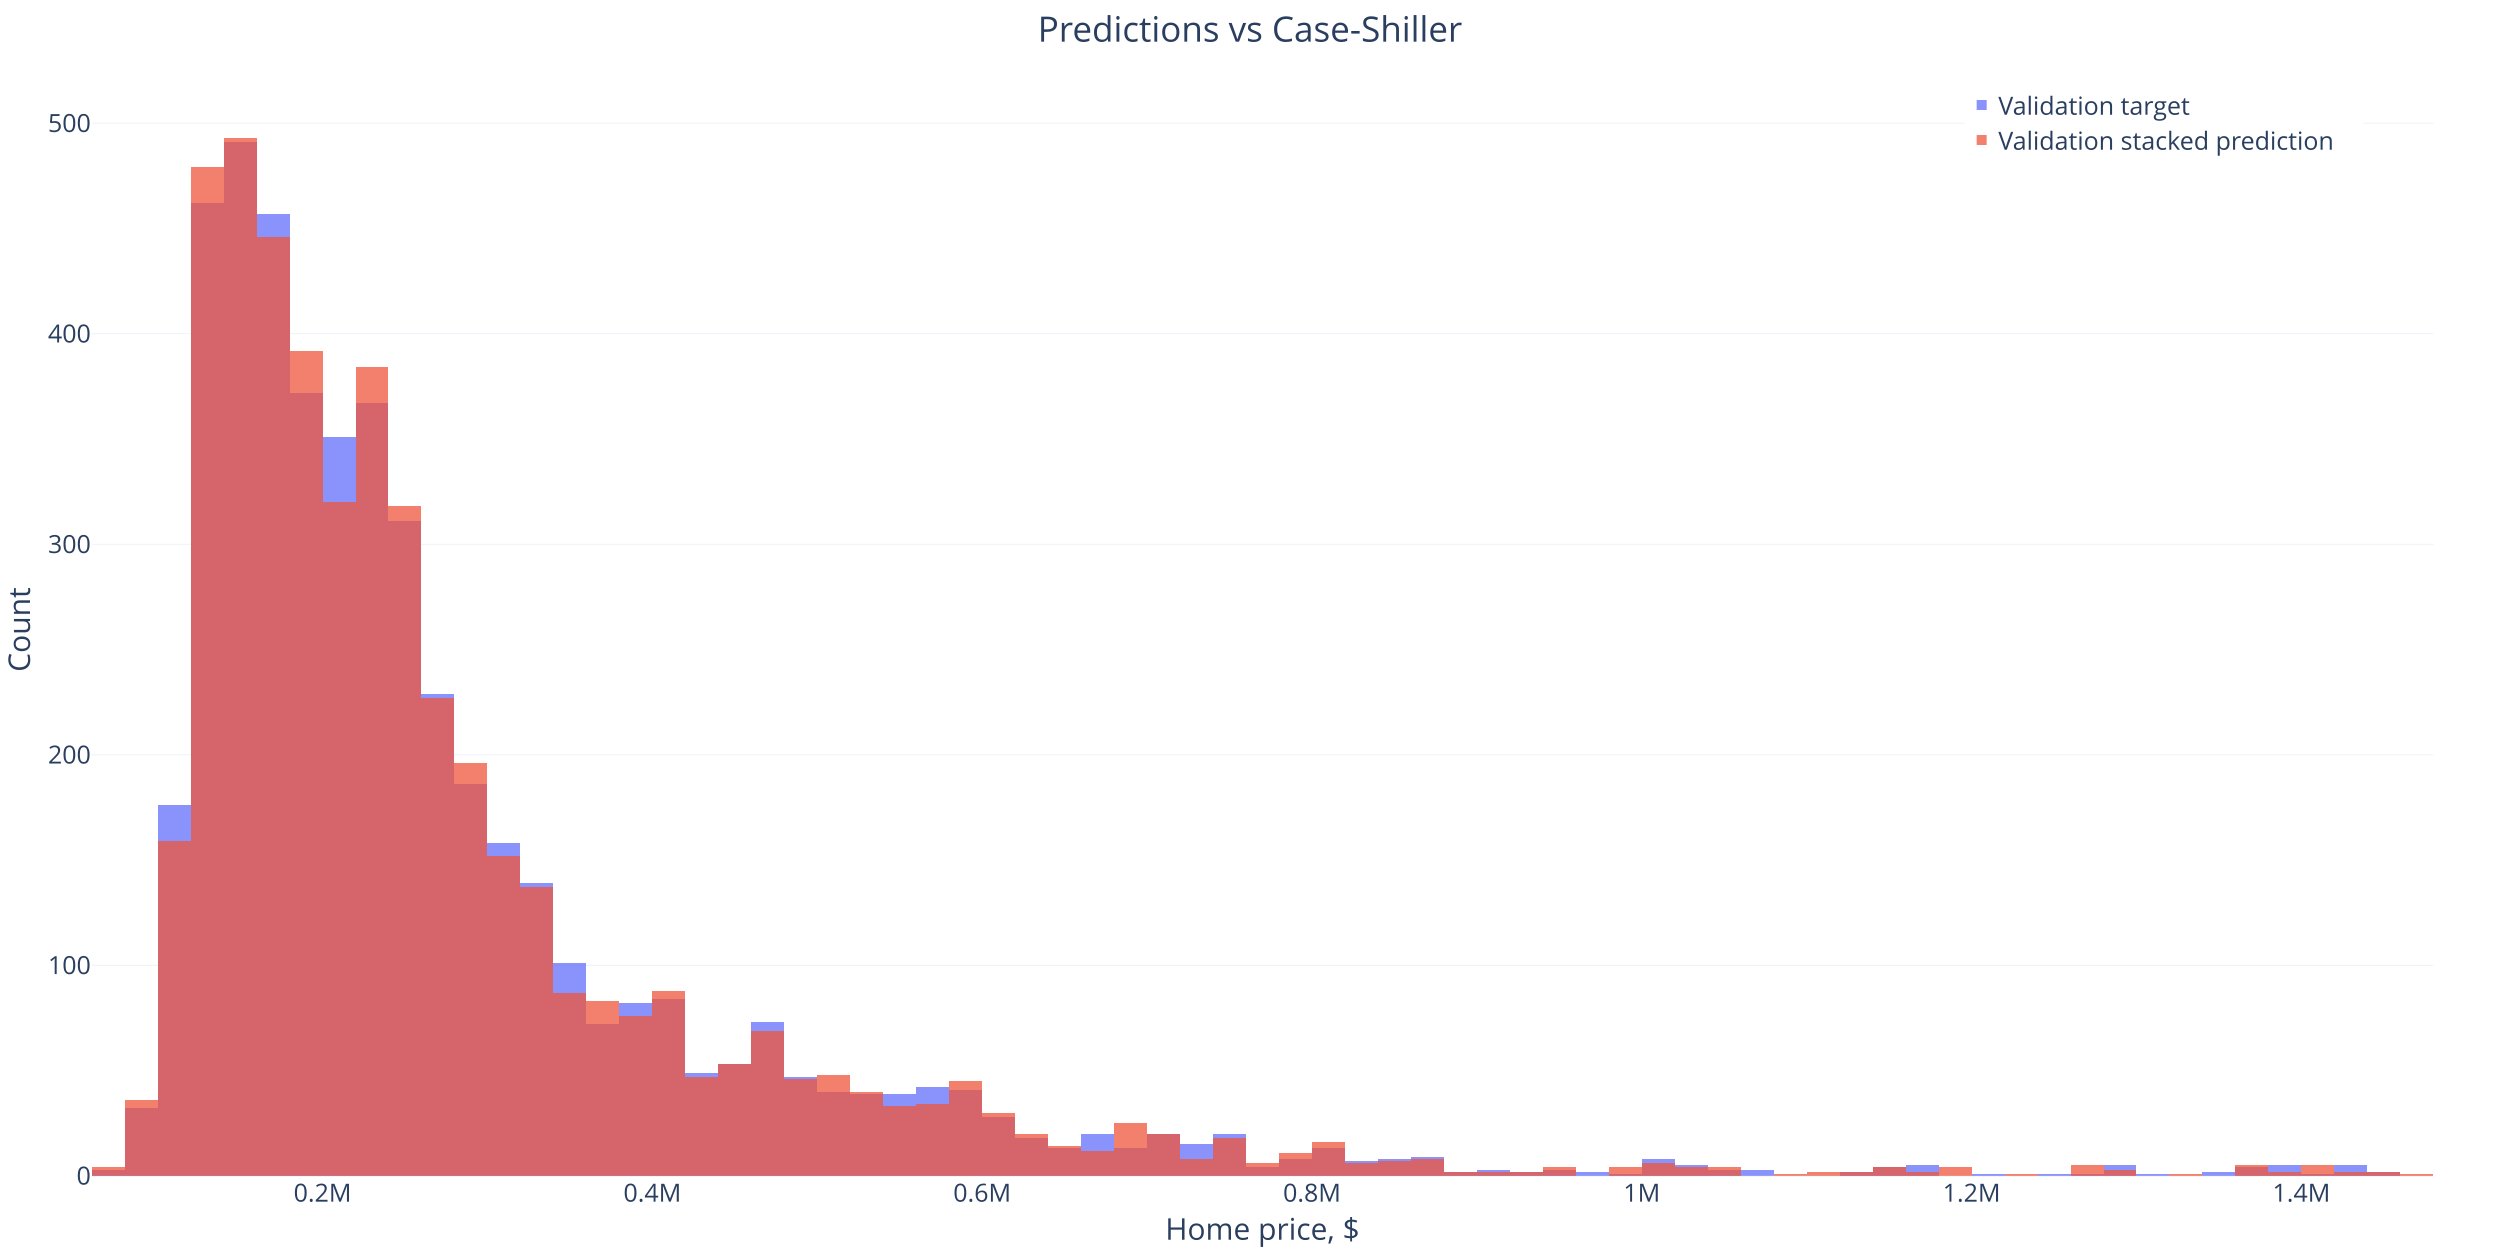
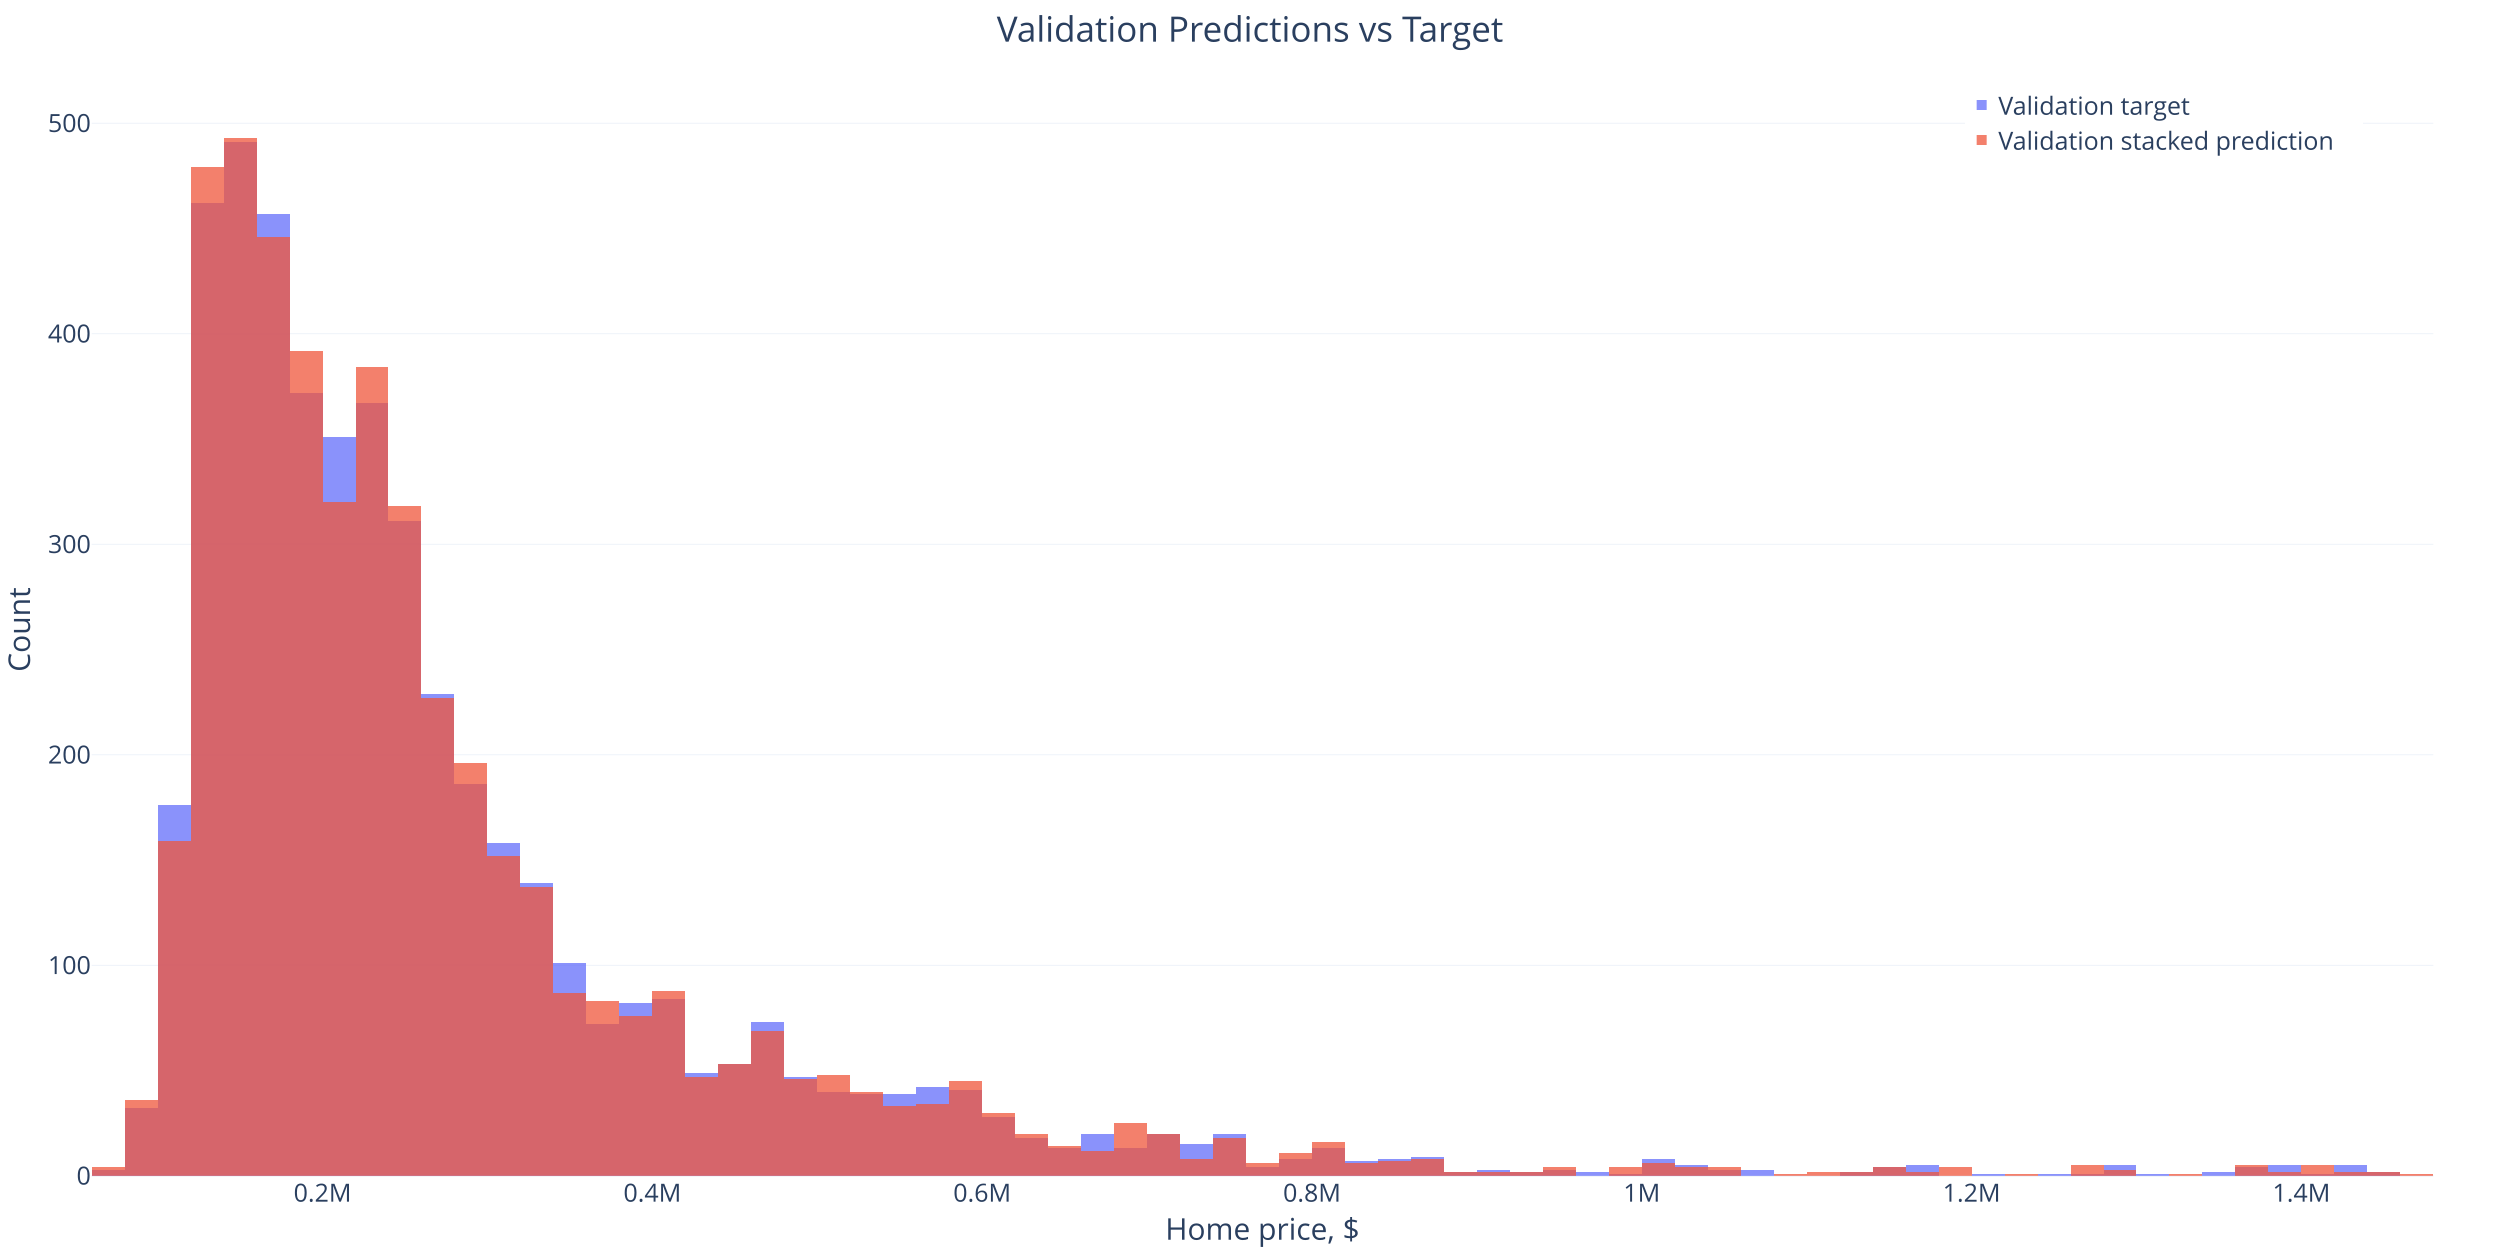
<svg xmlns="http://www.w3.org/2000/svg" class="main-svg" width="18000" height="9000" style="" viewBox="0 0 3000 1500">
  <rect x="0" y="0" width="3000" height="1500" style="fill: rgb(255, 255, 255); fill-opacity: 1;" />
-   <defs id="defs-7ecbfa">
+   <defs id="defs-3d978b">
    <g class="clips">
-       <clipPath id="clip7ecbfaxyplot" class="plotclip">
+       <clipPath id="clip3d978bxyplot" class="plotclip">
        <rect width="2810" height="1311" />
      </clipPath>
-       <clipPath class="axesclip" id="clip7ecbfax">
+       <clipPath class="axesclip" id="clip3d978bx">
        <rect x="110" y="0" width="2810" height="1500" />
      </clipPath>
-       <clipPath class="axesclip" id="clip7ecbfay">
+       <clipPath class="axesclip" id="clip3d978by">
        <rect x="0" y="100" width="3000" height="1311" />
      </clipPath>
-       <clipPath class="axesclip" id="clip7ecbfaxy">
+       <clipPath class="axesclip" id="clip3d978bxy">
        <rect x="110" y="100" width="2810" height="1311" />
      </clipPath>
    </g>
    <g class="gradients" />
    <g class="patterns" />
  </defs>
  <g class="bglayer" />
  <g class="layer-below">
    <g class="imagelayer" />
    <g class="shapelayer" />
  </g>
  <g class="cartesianlayer">
    <g class="subplot xy">
      <g class="layer-subplot">
        <g class="shapelayer" />
        <g class="imagelayer" />
      </g>
      <g class="minor-gridlayer">
        <g class="x" />
        <g class="y" />
      </g>
      <g class="gridlayer">
        <g class="x" />
        <g class="y">
          <path class="ygrid crisp" transform="translate(0,1158.37)" d="M110,0h2810" style="stroke: rgb(235, 240, 248); stroke-opacity: 1; stroke-width: 1px;" />
          <path class="ygrid crisp" transform="translate(0,905.75)" d="M110,0h2810" style="stroke: rgb(235, 240, 248); stroke-opacity: 1; stroke-width: 1px;" />
          <path class="ygrid crisp" transform="translate(0,653.12)" d="M110,0h2810" style="stroke: rgb(235, 240, 248); stroke-opacity: 1; stroke-width: 1px;" />
          <path class="ygrid crisp" transform="translate(0,400.49)" d="M110,0h2810" style="stroke: rgb(235, 240, 248); stroke-opacity: 1; stroke-width: 1px;" />
          <path class="ygrid crisp" transform="translate(0,147.87)" d="M110,0h2810" style="stroke: rgb(235, 240, 248); stroke-opacity: 1; stroke-width: 1px;" />
        </g>
      </g>
      <g class="zerolinelayer">
        <path class="yzl zl crisp" transform="translate(0,1411)" d="M110,0h2810" style="stroke: rgb(235, 240, 248); stroke-opacity: 1; stroke-width: 2px;" />
      </g>
      <path class="xlines-below" />
      <path class="ylines-below" />
      <g class="overlines-below" />
      <g class="xaxislayer-below" />
      <g class="yaxislayer-below" />
      <g class="overaxes-below" />
-       <g class="plot" transform="translate(110,100)" clip-path="url(#clip7ecbfaxyplot)">
+       <g class="plot" transform="translate(110,100)" clip-path="url(#clip3d978bxyplot)">
        <g class="barlayer mlayer">
          <g class="trace bars" shape-rendering="crispEdges" style="opacity: 0.75;">
            <g class="points">
              <g class="point">
                <path d="M0,1311V1303.42H39.58V1311Z" style="vector-effect: none; opacity: 1; stroke-width: 0px; fill: rgb(99, 110, 250); fill-opacity: 1;" />
              </g>
              <g class="point">
                <path d="M39.58,1311V1230.16H79.15V1311Z" style="vector-effect: none; opacity: 1; stroke-width: 0px; fill: rgb(99, 110, 250); fill-opacity: 1;" />
              </g>
              <g class="point">
                <path d="M79.15,1311V866.38H118.73V1311Z" style="vector-effect: none; opacity: 1; stroke-width: 0px; fill: rgb(99, 110, 250); fill-opacity: 1;" />
              </g>
              <g class="point">
                <path d="M118.73,1311V143.86H158.31V1311Z" style="vector-effect: none; opacity: 1; stroke-width: 0px; fill: rgb(99, 110, 250); fill-opacity: 1;" />
              </g>
              <g class="point">
                <path d="M158.31,1311V70.6H197.89V1311Z" style="vector-effect: none; opacity: 1; stroke-width: 0px; fill: rgb(99, 110, 250); fill-opacity: 1;" />
              </g>
              <g class="point">
                <path d="M197.89,1311V156.5H237.46V1311Z" style="vector-effect: none; opacity: 1; stroke-width: 0px; fill: rgb(99, 110, 250); fill-opacity: 1;" />
              </g>
              <g class="point">
                <path d="M237.46,1311V371.23H277.04V1311Z" style="vector-effect: none; opacity: 1; stroke-width: 0px; fill: rgb(99, 110, 250); fill-opacity: 1;" />
              </g>
              <g class="point">
                <path d="M277.04,1311V424.28H316.62V1311Z" style="vector-effect: none; opacity: 1; stroke-width: 0px; fill: rgb(99, 110, 250); fill-opacity: 1;" />
              </g>
              <g class="point">
                <path d="M316.62,1311V383.86H356.2V1311Z" style="vector-effect: none; opacity: 1; stroke-width: 0px; fill: rgb(99, 110, 250); fill-opacity: 1;" />
              </g>
              <g class="point">
                <path d="M356.2,1311V525.33H395.77V1311Z" style="vector-effect: none; opacity: 1; stroke-width: 0px; fill: rgb(99, 110, 250); fill-opacity: 1;" />
              </g>
              <g class="point">
                <path d="M395.77,1311V732.48H435.35V1311Z" style="vector-effect: none; opacity: 1; stroke-width: 0px; fill: rgb(99, 110, 250); fill-opacity: 1;" />
              </g>
              <g class="point">
                <path d="M435.35,1311V841.11H474.93V1311Z" style="vector-effect: none; opacity: 1; stroke-width: 0px; fill: rgb(99, 110, 250); fill-opacity: 1;" />
              </g>
              <g class="point">
                <path d="M474.93,1311V911.85H514.51V1311Z" style="vector-effect: none; opacity: 1; stroke-width: 0px; fill: rgb(99, 110, 250); fill-opacity: 1;" />
              </g>
              <g class="point">
                <path d="M514.51,1311V959.85H554.08V1311Z" style="vector-effect: none; opacity: 1; stroke-width: 0px; fill: rgb(99, 110, 250); fill-opacity: 1;" />
              </g>
              <g class="point">
                <path d="M554.08,1311V1055.85H593.66V1311Z" style="vector-effect: none; opacity: 1; stroke-width: 0px; fill: rgb(99, 110, 250); fill-opacity: 1;" />
              </g>
              <g class="point">
                <path d="M593.66,1311V1129.11H633.24V1311Z" style="vector-effect: none; opacity: 1; stroke-width: 0px; fill: rgb(99, 110, 250); fill-opacity: 1;" />
              </g>
              <g class="point">
                <path d="M633.24,1311V1103.85H672.82V1311Z" style="vector-effect: none; opacity: 1; stroke-width: 0px; fill: rgb(99, 110, 250); fill-opacity: 1;" />
              </g>
              <g class="point">
                <path d="M672.82,1311V1098.79H712.39V1311Z" style="vector-effect: none; opacity: 1; stroke-width: 0px; fill: rgb(99, 110, 250); fill-opacity: 1;" />
              </g>
              <g class="point">
                <path d="M712.39,1311V1187.21H751.97V1311Z" style="vector-effect: none; opacity: 1; stroke-width: 0px; fill: rgb(99, 110, 250); fill-opacity: 1;" />
              </g>
              <g class="point">
                <path d="M751.97,1311V1177.11H791.55V1311Z" style="vector-effect: none; opacity: 1; stroke-width: 0px; fill: rgb(99, 110, 250); fill-opacity: 1;" />
              </g>
              <g class="point">
                <path d="M791.55,1311V1126.58H831.13V1311Z" style="vector-effect: none; opacity: 1; stroke-width: 0px; fill: rgb(99, 110, 250); fill-opacity: 1;" />
              </g>
              <g class="point">
                <path d="M831.13,1311V1192.27H870.7V1311Z" style="vector-effect: none; opacity: 1; stroke-width: 0px; fill: rgb(99, 110, 250); fill-opacity: 1;" />
              </g>
              <g class="point">
                <path d="M870.7,1311V1209.95H910.28V1311Z" style="vector-effect: none; opacity: 1; stroke-width: 0px; fill: rgb(99, 110, 250); fill-opacity: 1;" />
              </g>
              <g class="point">
                <path d="M910.28,1311V1212.48H949.86V1311Z" style="vector-effect: none; opacity: 1; stroke-width: 0px; fill: rgb(99, 110, 250); fill-opacity: 1;" />
              </g>
              <g class="point">
                <path d="M949.86,1311V1212.48H989.44V1311Z" style="vector-effect: none; opacity: 1; stroke-width: 0px; fill: rgb(99, 110, 250); fill-opacity: 1;" />
              </g>
              <g class="point">
                <path d="M989.44,1311V1204.9H1029.01V1311Z" style="vector-effect: none; opacity: 1; stroke-width: 0px; fill: rgb(99, 110, 250); fill-opacity: 1;" />
              </g>
              <g class="point">
                <path d="M1029.01,1311V1207.42H1068.59V1311Z" style="vector-effect: none; opacity: 1; stroke-width: 0px; fill: rgb(99, 110, 250); fill-opacity: 1;" />
              </g>
              <g class="point">
                <path d="M1068.59,1311V1240.26H1108.17V1311Z" style="vector-effect: none; opacity: 1; stroke-width: 0px; fill: rgb(99, 110, 250); fill-opacity: 1;" />
              </g>
              <g class="point">
                <path d="M1108.17,1311V1265.53H1147.75V1311Z" style="vector-effect: none; opacity: 1; stroke-width: 0px; fill: rgb(99, 110, 250); fill-opacity: 1;" />
              </g>
              <g class="point">
                <path d="M1147.75,1311V1278.16H1187.32V1311Z" style="vector-effect: none; opacity: 1; stroke-width: 0px; fill: rgb(99, 110, 250); fill-opacity: 1;" />
              </g>
              <g class="point">
                <path d="M1187.32,1311V1260.47H1226.9V1311Z" style="vector-effect: none; opacity: 1; stroke-width: 0px; fill: rgb(99, 110, 250); fill-opacity: 1;" />
              </g>
              <g class="point">
                <path d="M1226.9,1311V1278.16H1266.48V1311Z" style="vector-effect: none; opacity: 1; stroke-width: 0px; fill: rgb(99, 110, 250); fill-opacity: 1;" />
              </g>
              <g class="point">
                <path d="M1266.48,1311V1260.47H1306.06V1311Z" style="vector-effect: none; opacity: 1; stroke-width: 0px; fill: rgb(99, 110, 250); fill-opacity: 1;" />
              </g>
              <g class="point">
                <path d="M1306.06,1311V1273.11H1345.63V1311Z" style="vector-effect: none; opacity: 1; stroke-width: 0px; fill: rgb(99, 110, 250); fill-opacity: 1;" />
              </g>
              <g class="point">
                <path d="M1345.63,1311V1260.47H1385.21V1311Z" style="vector-effect: none; opacity: 1; stroke-width: 0px; fill: rgb(99, 110, 250); fill-opacity: 1;" />
              </g>
              <g class="point">
                <path d="M1385.21,1311V1300.89H1424.79V1311Z" style="vector-effect: none; opacity: 1; stroke-width: 0px; fill: rgb(99, 110, 250); fill-opacity: 1;" />
              </g>
              <g class="point">
                <path d="M1424.79,1311V1290.79H1464.37V1311Z" style="vector-effect: none; opacity: 1; stroke-width: 0px; fill: rgb(99, 110, 250); fill-opacity: 1;" />
              </g>
              <g class="point">
                <path d="M1464.37,1311V1278.16H1503.94V1311Z" style="vector-effect: none; opacity: 1; stroke-width: 0px; fill: rgb(99, 110, 250); fill-opacity: 1;" />
              </g>
              <g class="point">
                <path d="M1503.94,1311V1293.32H1543.52V1311Z" style="vector-effect: none; opacity: 1; stroke-width: 0px; fill: rgb(99, 110, 250); fill-opacity: 1;" />
              </g>
              <g class="point">
                <path d="M1543.52,1311V1290.79H1583.1V1311Z" style="vector-effect: none; opacity: 1; stroke-width: 0px; fill: rgb(99, 110, 250); fill-opacity: 1;" />
              </g>
              <g class="point">
                <path d="M1583.1,1311V1288.26H1622.68V1311Z" style="vector-effect: none; opacity: 1; stroke-width: 0px; fill: rgb(99, 110, 250); fill-opacity: 1;" />
              </g>
              <g class="point">
                <path d="M1622.68,1311V1305.95H1662.25V1311Z" style="vector-effect: none; opacity: 1; stroke-width: 0px; fill: rgb(99, 110, 250); fill-opacity: 1;" />
              </g>
              <g class="point">
                <path d="M1662.25,1311V1303.42H1701.83V1311Z" style="vector-effect: none; opacity: 1; stroke-width: 0px; fill: rgb(99, 110, 250); fill-opacity: 1;" />
              </g>
              <g class="point">
                <path d="M1701.83,1311V1305.95H1741.41V1311Z" style="vector-effect: none; opacity: 1; stroke-width: 0px; fill: rgb(99, 110, 250); fill-opacity: 1;" />
              </g>
              <g class="point">
                <path d="M1741.41,1311V1303.42H1780.99V1311Z" style="vector-effect: none; opacity: 1; stroke-width: 0px; fill: rgb(99, 110, 250); fill-opacity: 1;" />
              </g>
              <g class="point">
                <path d="M1780.99,1311V1305.95H1820.56V1311Z" style="vector-effect: none; opacity: 1; stroke-width: 0px; fill: rgb(99, 110, 250); fill-opacity: 1;" />
              </g>
              <g class="point">
                <path d="M1820.56,1311V1308.47H1860.14V1311Z" style="vector-effect: none; opacity: 1; stroke-width: 0px; fill: rgb(99, 110, 250); fill-opacity: 1;" />
              </g>
              <g class="point">
                <path d="M1860.14,1311V1290.79H1899.72V1311Z" style="vector-effect: none; opacity: 1; stroke-width: 0px; fill: rgb(99, 110, 250); fill-opacity: 1;" />
              </g>
              <g class="point">
                <path d="M1899.72,1311V1298.37H1939.3V1311Z" style="vector-effect: none; opacity: 1; stroke-width: 0px; fill: rgb(99, 110, 250); fill-opacity: 1;" />
              </g>
              <g class="point">
                <path d="M1939.3,1311V1303.42H1978.87V1311Z" style="vector-effect: none; opacity: 1; stroke-width: 0px; fill: rgb(99, 110, 250); fill-opacity: 1;" />
              </g>
              <g class="point">
                <path d="M1978.87,1311V1303.42H2018.45V1311Z" style="vector-effect: none; opacity: 1; stroke-width: 0px; fill: rgb(99, 110, 250); fill-opacity: 1;" />
              </g>
              <g class="point">
                <path d="M0,0Z" style="vector-effect: none; opacity: 1; stroke-width: 0px; fill: rgb(99, 110, 250); fill-opacity: 1;" />
              </g>
              <g class="point">
                <path d="M0,0Z" style="vector-effect: none; opacity: 1; stroke-width: 0px; fill: rgb(99, 110, 250); fill-opacity: 1;" />
              </g>
              <g class="point">
                <path d="M2097.61,1311V1305.95H2137.18V1311Z" style="vector-effect: none; opacity: 1; stroke-width: 0px; fill: rgb(99, 110, 250); fill-opacity: 1;" />
              </g>
              <g class="point">
                <path d="M2137.18,1311V1300.89H2176.76V1311Z" style="vector-effect: none; opacity: 1; stroke-width: 0px; fill: rgb(99, 110, 250); fill-opacity: 1;" />
              </g>
              <g class="point">
                <path d="M2176.76,1311V1298.37H2216.34V1311Z" style="vector-effect: none; opacity: 1; stroke-width: 0px; fill: rgb(99, 110, 250); fill-opacity: 1;" />
              </g>
              <g class="point">
                <path d="M0,0Z" style="vector-effect: none; opacity: 1; stroke-width: 0px; fill: rgb(99, 110, 250); fill-opacity: 1;" />
              </g>
              <g class="point">
                <path d="M2255.92,1311V1308.47H2295.49V1311Z" style="vector-effect: none; opacity: 1; stroke-width: 0px; fill: rgb(99, 110, 250); fill-opacity: 1;" />
              </g>
              <g class="point">
                <path d="M0,0Z" style="vector-effect: none; opacity: 1; stroke-width: 0px; fill: rgb(99, 110, 250); fill-opacity: 1;" />
              </g>
              <g class="point">
                <path d="M2335.07,1311V1308.47H2374.65V1311Z" style="vector-effect: none; opacity: 1; stroke-width: 0px; fill: rgb(99, 110, 250); fill-opacity: 1;" />
              </g>
              <g class="point">
                <path d="M2374.65,1311V1308.47H2414.23V1311Z" style="vector-effect: none; opacity: 1; stroke-width: 0px; fill: rgb(99, 110, 250); fill-opacity: 1;" />
              </g>
              <g class="point">
                <path d="M2414.23,1311V1298.37H2453.8V1311Z" style="vector-effect: none; opacity: 1; stroke-width: 0px; fill: rgb(99, 110, 250); fill-opacity: 1;" />
              </g>
              <g class="point">
                <path d="M2453.8,1311V1308.47H2493.38V1311Z" style="vector-effect: none; opacity: 1; stroke-width: 0px; fill: rgb(99, 110, 250); fill-opacity: 1;" />
              </g>
              <g class="point">
                <path d="M0,0Z" style="vector-effect: none; opacity: 1; stroke-width: 0px; fill: rgb(99, 110, 250); fill-opacity: 1;" />
              </g>
              <g class="point">
                <path d="M2532.96,1311V1305.95H2572.54V1311Z" style="vector-effect: none; opacity: 1; stroke-width: 0px; fill: rgb(99, 110, 250); fill-opacity: 1;" />
              </g>
              <g class="point">
                <path d="M2572.54,1311V1300.89H2612.11V1311Z" style="vector-effect: none; opacity: 1; stroke-width: 0px; fill: rgb(99, 110, 250); fill-opacity: 1;" />
              </g>
              <g class="point">
                <path d="M2612.11,1311V1298.37H2651.69V1311Z" style="vector-effect: none; opacity: 1; stroke-width: 0px; fill: rgb(99, 110, 250); fill-opacity: 1;" />
              </g>
              <g class="point">
                <path d="M2651.69,1311V1308.47H2691.27V1311Z" style="vector-effect: none; opacity: 1; stroke-width: 0px; fill: rgb(99, 110, 250); fill-opacity: 1;" />
              </g>
              <g class="point">
                <path d="M2691.27,1311V1298.37H2730.85V1311Z" style="vector-effect: none; opacity: 1; stroke-width: 0px; fill: rgb(99, 110, 250); fill-opacity: 1;" />
              </g>
              <g class="point">
                <path d="M2730.85,1311V1305.95H2770.42V1311Z" style="vector-effect: none; opacity: 1; stroke-width: 0px; fill: rgb(99, 110, 250); fill-opacity: 1;" />
              </g>
            </g>
          </g>
          <g class="trace bars" shape-rendering="crispEdges" style="opacity: 0.75;">
            <g class="points">
              <g class="point">
                <path d="M0,1311V1300.89H39.58V1311Z" style="vector-effect: none; opacity: 1; stroke-width: 0px; fill: rgb(239, 85, 59); fill-opacity: 1;" />
              </g>
              <g class="point">
                <path d="M39.58,1311V1220.05H79.15V1311Z" style="vector-effect: none; opacity: 1; stroke-width: 0px; fill: rgb(239, 85, 59); fill-opacity: 1;" />
              </g>
              <g class="point">
                <path d="M79.15,1311V909.32H118.73V1311Z" style="vector-effect: none; opacity: 1; stroke-width: 0px; fill: rgb(239, 85, 59); fill-opacity: 1;" />
              </g>
              <g class="point">
                <path d="M118.73,1311V100.92H158.31V1311Z" style="vector-effect: none; opacity: 1; stroke-width: 0px; fill: rgb(239, 85, 59); fill-opacity: 1;" />
              </g>
              <g class="point">
                <path d="M158.31,1311V65.55H197.89V1311Z" style="vector-effect: none; opacity: 1; stroke-width: 0px; fill: rgb(239, 85, 59); fill-opacity: 1;" />
              </g>
              <g class="point">
                <path d="M197.89,1311V184.28H237.46V1311Z" style="vector-effect: none; opacity: 1; stroke-width: 0px; fill: rgb(239, 85, 59); fill-opacity: 1;" />
              </g>
              <g class="point">
                <path d="M237.46,1311V320.7H277.04V1311Z" style="vector-effect: none; opacity: 1; stroke-width: 0px; fill: rgb(239, 85, 59); fill-opacity: 1;" />
              </g>
              <g class="point">
                <path d="M277.04,1311V502.59H316.62V1311Z" style="vector-effect: none; opacity: 1; stroke-width: 0px; fill: rgb(239, 85, 59); fill-opacity: 1;" />
              </g>
              <g class="point">
                <path d="M316.62,1311V340.91H356.2V1311Z" style="vector-effect: none; opacity: 1; stroke-width: 0px; fill: rgb(239, 85, 59); fill-opacity: 1;" />
              </g>
              <g class="point">
                <path d="M356.2,1311V507.65H395.77V1311Z" style="vector-effect: none; opacity: 1; stroke-width: 0px; fill: rgb(239, 85, 59); fill-opacity: 1;" />
              </g>
              <g class="point">
                <path d="M395.77,1311V737.54H435.35V1311Z" style="vector-effect: none; opacity: 1; stroke-width: 0px; fill: rgb(239, 85, 59); fill-opacity: 1;" />
              </g>
              <g class="point">
                <path d="M435.35,1311V815.85H474.93V1311Z" style="vector-effect: none; opacity: 1; stroke-width: 0px; fill: rgb(239, 85, 59); fill-opacity: 1;" />
              </g>
              <g class="point">
                <path d="M474.93,1311V927.01H514.51V1311Z" style="vector-effect: none; opacity: 1; stroke-width: 0px; fill: rgb(239, 85, 59); fill-opacity: 1;" />
              </g>
              <g class="point">
                <path d="M514.51,1311V964.9H554.08V1311Z" style="vector-effect: none; opacity: 1; stroke-width: 0px; fill: rgb(239, 85, 59); fill-opacity: 1;" />
              </g>
              <g class="point">
                <path d="M554.08,1311V1091.21H593.66V1311Z" style="vector-effect: none; opacity: 1; stroke-width: 0px; fill: rgb(239, 85, 59); fill-opacity: 1;" />
              </g>
              <g class="point">
                <path d="M593.66,1311V1101.32H633.24V1311Z" style="vector-effect: none; opacity: 1; stroke-width: 0px; fill: rgb(239, 85, 59); fill-opacity: 1;" />
              </g>
              <g class="point">
                <path d="M633.24,1311V1119H672.82V1311Z" style="vector-effect: none; opacity: 1; stroke-width: 0px; fill: rgb(239, 85, 59); fill-opacity: 1;" />
              </g>
              <g class="point">
                <path d="M672.82,1311V1088.69H712.39V1311Z" style="vector-effect: none; opacity: 1; stroke-width: 0px; fill: rgb(239, 85, 59); fill-opacity: 1;" />
              </g>
              <g class="point">
                <path d="M712.39,1311V1192.27H751.97V1311Z" style="vector-effect: none; opacity: 1; stroke-width: 0px; fill: rgb(239, 85, 59); fill-opacity: 1;" />
              </g>
              <g class="point">
                <path d="M751.97,1311V1177.11H791.55V1311Z" style="vector-effect: none; opacity: 1; stroke-width: 0px; fill: rgb(239, 85, 59); fill-opacity: 1;" />
              </g>
              <g class="point">
                <path d="M791.55,1311V1136.69H831.13V1311Z" style="vector-effect: none; opacity: 1; stroke-width: 0px; fill: rgb(239, 85, 59); fill-opacity: 1;" />
              </g>
              <g class="point">
                <path d="M831.13,1311V1194.79H870.7V1311Z" style="vector-effect: none; opacity: 1; stroke-width: 0px; fill: rgb(239, 85, 59); fill-opacity: 1;" />
              </g>
              <g class="point">
                <path d="M870.7,1311V1189.74H910.28V1311Z" style="vector-effect: none; opacity: 1; stroke-width: 0px; fill: rgb(239, 85, 59); fill-opacity: 1;" />
              </g>
              <g class="point">
                <path d="M910.28,1311V1209.95H949.86V1311Z" style="vector-effect: none; opacity: 1; stroke-width: 0px; fill: rgb(239, 85, 59); fill-opacity: 1;" />
              </g>
              <g class="point">
                <path d="M949.86,1311V1227.63H989.44V1311Z" style="vector-effect: none; opacity: 1; stroke-width: 0px; fill: rgb(239, 85, 59); fill-opacity: 1;" />
              </g>
              <g class="point">
                <path d="M989.44,1311V1225.11H1029.01V1311Z" style="vector-effect: none; opacity: 1; stroke-width: 0px; fill: rgb(239, 85, 59); fill-opacity: 1;" />
              </g>
              <g class="point">
                <path d="M1029.01,1311V1197.32H1068.59V1311Z" style="vector-effect: none; opacity: 1; stroke-width: 0px; fill: rgb(239, 85, 59); fill-opacity: 1;" />
              </g>
              <g class="point">
                <path d="M1068.59,1311V1235.21H1108.17V1311Z" style="vector-effect: none; opacity: 1; stroke-width: 0px; fill: rgb(239, 85, 59); fill-opacity: 1;" />
              </g>
              <g class="point">
                <path d="M1108.17,1311V1260.47H1147.75V1311Z" style="vector-effect: none; opacity: 1; stroke-width: 0px; fill: rgb(239, 85, 59); fill-opacity: 1;" />
              </g>
              <g class="point">
                <path d="M1147.75,1311V1275.63H1187.32V1311Z" style="vector-effect: none; opacity: 1; stroke-width: 0px; fill: rgb(239, 85, 59); fill-opacity: 1;" />
              </g>
              <g class="point">
                <path d="M1187.32,1311V1280.68H1226.9V1311Z" style="vector-effect: none; opacity: 1; stroke-width: 0px; fill: rgb(239, 85, 59); fill-opacity: 1;" />
              </g>
              <g class="point">
                <path d="M1226.9,1311V1247.84H1266.48V1311Z" style="vector-effect: none; opacity: 1; stroke-width: 0px; fill: rgb(239, 85, 59); fill-opacity: 1;" />
              </g>
              <g class="point">
                <path d="M1266.48,1311V1260.47H1306.06V1311Z" style="vector-effect: none; opacity: 1; stroke-width: 0px; fill: rgb(239, 85, 59); fill-opacity: 1;" />
              </g>
              <g class="point">
                <path d="M1306.06,1311V1290.79H1345.63V1311Z" style="vector-effect: none; opacity: 1; stroke-width: 0px; fill: rgb(239, 85, 59); fill-opacity: 1;" />
              </g>
              <g class="point">
                <path d="M1345.63,1311V1265.53H1385.21V1311Z" style="vector-effect: none; opacity: 1; stroke-width: 0px; fill: rgb(239, 85, 59); fill-opacity: 1;" />
              </g>
              <g class="point">
                <path d="M1385.21,1311V1295.84H1424.79V1311Z" style="vector-effect: none; opacity: 1; stroke-width: 0px; fill: rgb(239, 85, 59); fill-opacity: 1;" />
              </g>
              <g class="point">
                <path d="M1424.79,1311V1283.21H1464.37V1311Z" style="vector-effect: none; opacity: 1; stroke-width: 0px; fill: rgb(239, 85, 59); fill-opacity: 1;" />
              </g>
              <g class="point">
                <path d="M1464.37,1311V1270.58H1503.94V1311Z" style="vector-effect: none; opacity: 1; stroke-width: 0px; fill: rgb(239, 85, 59); fill-opacity: 1;" />
              </g>
              <g class="point">
                <path d="M1503.94,1311V1295.84H1543.52V1311Z" style="vector-effect: none; opacity: 1; stroke-width: 0px; fill: rgb(239, 85, 59); fill-opacity: 1;" />
              </g>
              <g class="point">
                <path d="M1543.52,1311V1293.32H1583.1V1311Z" style="vector-effect: none; opacity: 1; stroke-width: 0px; fill: rgb(239, 85, 59); fill-opacity: 1;" />
              </g>
              <g class="point">
                <path d="M1583.1,1311V1290.79H1622.68V1311Z" style="vector-effect: none; opacity: 1; stroke-width: 0px; fill: rgb(239, 85, 59); fill-opacity: 1;" />
              </g>
              <g class="point">
                <path d="M1622.68,1311V1305.95H1662.25V1311Z" style="vector-effect: none; opacity: 1; stroke-width: 0px; fill: rgb(239, 85, 59); fill-opacity: 1;" />
              </g>
              <g class="point">
                <path d="M1662.25,1311V1305.95H1701.83V1311Z" style="vector-effect: none; opacity: 1; stroke-width: 0px; fill: rgb(239, 85, 59); fill-opacity: 1;" />
              </g>
              <g class="point">
                <path d="M1701.83,1311V1305.95H1741.41V1311Z" style="vector-effect: none; opacity: 1; stroke-width: 0px; fill: rgb(239, 85, 59); fill-opacity: 1;" />
              </g>
              <g class="point">
                <path d="M1741.41,1311V1300.89H1780.99V1311Z" style="vector-effect: none; opacity: 1; stroke-width: 0px; fill: rgb(239, 85, 59); fill-opacity: 1;" />
              </g>
              <g class="point">
                <path d="M0,0Z" style="vector-effect: none; opacity: 1; stroke-width: 0px; fill: rgb(239, 85, 59); fill-opacity: 1;" />
              </g>
              <g class="point">
                <path d="M1820.56,1311V1300.89H1860.14V1311Z" style="vector-effect: none; opacity: 1; stroke-width: 0px; fill: rgb(239, 85, 59); fill-opacity: 1;" />
              </g>
              <g class="point">
                <path d="M1860.14,1311V1295.84H1899.72V1311Z" style="vector-effect: none; opacity: 1; stroke-width: 0px; fill: rgb(239, 85, 59); fill-opacity: 1;" />
              </g>
              <g class="point">
                <path d="M1899.72,1311V1300.89H1939.3V1311Z" style="vector-effect: none; opacity: 1; stroke-width: 0px; fill: rgb(239, 85, 59); fill-opacity: 1;" />
              </g>
              <g class="point">
                <path d="M1939.3,1311V1300.89H1978.87V1311Z" style="vector-effect: none; opacity: 1; stroke-width: 0px; fill: rgb(239, 85, 59); fill-opacity: 1;" />
              </g>
              <g class="point">
                <path d="M0,0Z" style="vector-effect: none; opacity: 1; stroke-width: 0px; fill: rgb(239, 85, 59); fill-opacity: 1;" />
              </g>
              <g class="point">
                <path d="M2018.45,1311V1308.47H2058.03V1311Z" style="vector-effect: none; opacity: 1; stroke-width: 0px; fill: rgb(239, 85, 59); fill-opacity: 1;" />
              </g>
              <g class="point">
                <path d="M2058.03,1311V1305.95H2097.61V1311Z" style="vector-effect: none; opacity: 1; stroke-width: 0px; fill: rgb(239, 85, 59); fill-opacity: 1;" />
              </g>
              <g class="point">
                <path d="M2097.61,1311V1305.95H2137.18V1311Z" style="vector-effect: none; opacity: 1; stroke-width: 0px; fill: rgb(239, 85, 59); fill-opacity: 1;" />
              </g>
              <g class="point">
                <path d="M2137.18,1311V1300.89H2176.76V1311Z" style="vector-effect: none; opacity: 1; stroke-width: 0px; fill: rgb(239, 85, 59); fill-opacity: 1;" />
              </g>
              <g class="point">
                <path d="M2176.76,1311V1305.95H2216.34V1311Z" style="vector-effect: none; opacity: 1; stroke-width: 0px; fill: rgb(239, 85, 59); fill-opacity: 1;" />
              </g>
              <g class="point">
                <path d="M2216.34,1311V1300.89H2255.92V1311Z" style="vector-effect: none; opacity: 1; stroke-width: 0px; fill: rgb(239, 85, 59); fill-opacity: 1;" />
              </g>
              <g class="point">
                <path d="M0,0Z" style="vector-effect: none; opacity: 1; stroke-width: 0px; fill: rgb(239, 85, 59); fill-opacity: 1;" />
              </g>
              <g class="point">
                <path d="M2295.49,1311V1308.47H2335.07V1311Z" style="vector-effect: none; opacity: 1; stroke-width: 0px; fill: rgb(239, 85, 59); fill-opacity: 1;" />
              </g>
              <g class="point">
                <path d="M0,0Z" style="vector-effect: none; opacity: 1; stroke-width: 0px; fill: rgb(239, 85, 59); fill-opacity: 1;" />
              </g>
              <g class="point">
                <path d="M2374.65,1311V1298.37H2414.23V1311Z" style="vector-effect: none; opacity: 1; stroke-width: 0px; fill: rgb(239, 85, 59); fill-opacity: 1;" />
              </g>
              <g class="point">
                <path d="M2414.23,1311V1303.42H2453.8V1311Z" style="vector-effect: none; opacity: 1; stroke-width: 0px; fill: rgb(239, 85, 59); fill-opacity: 1;" />
              </g>
              <g class="point">
                <path d="M0,0Z" style="vector-effect: none; opacity: 1; stroke-width: 0px; fill: rgb(239, 85, 59); fill-opacity: 1;" />
              </g>
              <g class="point">
                <path d="M2493.38,1311V1308.47H2532.96V1311Z" style="vector-effect: none; opacity: 1; stroke-width: 0px; fill: rgb(239, 85, 59); fill-opacity: 1;" />
              </g>
              <g class="point">
                <path d="M0,0Z" style="vector-effect: none; opacity: 1; stroke-width: 0px; fill: rgb(239, 85, 59); fill-opacity: 1;" />
              </g>
              <g class="point">
                <path d="M2572.54,1311V1298.37H2612.11V1311Z" style="vector-effect: none; opacity: 1; stroke-width: 0px; fill: rgb(239, 85, 59); fill-opacity: 1;" />
              </g>
              <g class="point">
                <path d="M2612.11,1311V1305.95H2651.69V1311Z" style="vector-effect: none; opacity: 1; stroke-width: 0px; fill: rgb(239, 85, 59); fill-opacity: 1;" />
              </g>
              <g class="point">
                <path d="M2651.69,1311V1298.37H2691.27V1311Z" style="vector-effect: none; opacity: 1; stroke-width: 0px; fill: rgb(239, 85, 59); fill-opacity: 1;" />
              </g>
              <g class="point">
                <path d="M2691.27,1311V1305.95H2730.85V1311Z" style="vector-effect: none; opacity: 1; stroke-width: 0px; fill: rgb(239, 85, 59); fill-opacity: 1;" />
              </g>
              <g class="point">
                <path d="M2730.85,1311V1305.95H2770.42V1311Z" style="vector-effect: none; opacity: 1; stroke-width: 0px; fill: rgb(239, 85, 59); fill-opacity: 1;" />
              </g>
              <g class="point">
                <path d="M2770.42,1311V1308.47H2810V1311Z" style="vector-effect: none; opacity: 1; stroke-width: 0px; fill: rgb(239, 85, 59); fill-opacity: 1;" />
              </g>
            </g>
          </g>
        </g>
      </g>
      <g class="overplot" />
      <path class="xlines-above crisp" d="M0,0" style="fill: none;" />
      <path class="ylines-above crisp" d="M0,0" style="fill: none;" />
      <g class="overlines-above" />
      <g class="xaxislayer-above">
        <g class="xtick">
          <text text-anchor="middle" x="0" y="1442" transform="translate(387.04,0)" style="font-family: 'Open Sans', verdana, arial, sans-serif; font-size: 30px; fill: rgb(42, 63, 95); fill-opacity: 1; white-space: pre; opacity: 1;">0.2M</text>
        </g>
        <g class="xtick">
          <text text-anchor="middle" x="0" y="1442" style="font-family: 'Open Sans', verdana, arial, sans-serif; font-size: 30px; fill: rgb(42, 63, 95); fill-opacity: 1; white-space: pre; opacity: 1;" transform="translate(782.82,0)">0.4M</text>
        </g>
        <g class="xtick">
          <text text-anchor="middle" x="0" y="1442" style="font-family: 'Open Sans', verdana, arial, sans-serif; font-size: 30px; fill: rgb(42, 63, 95); fill-opacity: 1; white-space: pre; opacity: 1;" transform="translate(1178.59,0)">0.6M</text>
        </g>
        <g class="xtick">
          <text text-anchor="middle" x="0" y="1442" style="font-family: 'Open Sans', verdana, arial, sans-serif; font-size: 30px; fill: rgb(42, 63, 95); fill-opacity: 1; white-space: pre; opacity: 1;" transform="translate(1574.37,0)">0.8M</text>
        </g>
        <g class="xtick">
          <text text-anchor="middle" x="0" y="1442" style="font-family: 'Open Sans', verdana, arial, sans-serif; font-size: 30px; fill: rgb(42, 63, 95); fill-opacity: 1; white-space: pre; opacity: 1;" transform="translate(1970.14,0)">1M</text>
        </g>
        <g class="xtick">
          <text text-anchor="middle" x="0" y="1442" style="font-family: 'Open Sans', verdana, arial, sans-serif; font-size: 30px; fill: rgb(42, 63, 95); fill-opacity: 1; white-space: pre; opacity: 1;" transform="translate(2365.92,0)">1.2M</text>
        </g>
        <g class="xtick">
          <text text-anchor="middle" x="0" y="1442" style="font-family: 'Open Sans', verdana, arial, sans-serif; font-size: 30px; fill: rgb(42, 63, 95); fill-opacity: 1; white-space: pre; opacity: 1;" transform="translate(2761.69,0)">1.4M</text>
        </g>
      </g>
      <g class="yaxislayer-above">
        <g class="ytick">
          <text text-anchor="end" x="109" y="10.5" transform="translate(0,1411)" style="font-family: 'Open Sans', verdana, arial, sans-serif; font-size: 30px; fill: rgb(42, 63, 95); fill-opacity: 1; white-space: pre; opacity: 1;">0</text>
        </g>
        <g class="ytick">
          <text text-anchor="end" x="109" y="10.5" style="font-family: 'Open Sans', verdana, arial, sans-serif; font-size: 30px; fill: rgb(42, 63, 95); fill-opacity: 1; white-space: pre; opacity: 1;" transform="translate(0,1158.37)">100</text>
        </g>
        <g class="ytick">
          <text text-anchor="end" x="109" y="10.5" style="font-family: 'Open Sans', verdana, arial, sans-serif; font-size: 30px; fill: rgb(42, 63, 95); fill-opacity: 1; white-space: pre; opacity: 1;" transform="translate(0,905.75)">200</text>
        </g>
        <g class="ytick">
          <text text-anchor="end" x="109" y="10.5" style="font-family: 'Open Sans', verdana, arial, sans-serif; font-size: 30px; fill: rgb(42, 63, 95); fill-opacity: 1; white-space: pre; opacity: 1;" transform="translate(0,653.12)">300</text>
        </g>
        <g class="ytick">
          <text text-anchor="end" x="109" y="10.5" style="font-family: 'Open Sans', verdana, arial, sans-serif; font-size: 30px; fill: rgb(42, 63, 95); fill-opacity: 1; white-space: pre; opacity: 1;" transform="translate(0,400.49)">400</text>
        </g>
        <g class="ytick">
          <text text-anchor="end" x="109" y="10.5" style="font-family: 'Open Sans', verdana, arial, sans-serif; font-size: 30px; fill: rgb(42, 63, 95); fill-opacity: 1; white-space: pre; opacity: 1;" transform="translate(0,147.87)">500</text>
        </g>
      </g>
      <g class="overaxes-above" />
    </g>
  </g>
  <g class="polarlayer" />
  <g class="smithlayer" />
  <g class="ternarylayer" />
  <g class="geolayer" />
  <g class="funnelarealayer" />
  <g class="pielayer" />
  <g class="iciclelayer" />
  <g class="treemaplayer" />
  <g class="sunburstlayer" />
  <g class="glimages" />
-   <defs id="topdefs-7ecbfa">
+   <defs id="topdefs-3d978b">
    <g class="clips" />
-     <clipPath id="legend7ecbfa">
+     <clipPath id="legend3d978b">
      <rect width="478" height="94" x="0" y="0" />
    </clipPath>
  </defs>
  <g class="layer-above">
    <g class="imagelayer" />
    <g class="shapelayer" />
  </g>
  <g class="infolayer">
    <g class="legend" pointer-events="all" transform="translate(2358,100)">
      <rect class="bg" shape-rendering="crispEdges" width="478" height="94" x="0" y="0" style="stroke: rgb(68, 68, 68); stroke-opacity: 1; fill: rgb(255, 255, 255); fill-opacity: 1; stroke-width: 0px;" />
-       <g class="scrollbox" transform="" clip-path="url(#legend7ecbfa)">
+       <g class="scrollbox" transform="" clip-path="url(#legend3d978b)">
        <g class="groups">
          <g class="traces" transform="translate(0,26)" style="opacity: 1;">
            <text class="legendtext" text-anchor="start" x="40" y="11.7" style="font-family: 'Open Sans', verdana, arial, sans-serif; font-size: 30px; fill: rgb(42, 63, 95); fill-opacity: 1; white-space: pre;">Validation target</text>
            <g class="layers" style="opacity: 0.75;">
              <g class="legendfill" />
              <g class="legendlines" />
              <g class="legendsymbols">
                <g class="legendpoints">
                  <path class="legendundefined" d="M6,6H-6V-6H6Z" transform="translate(20,0)" style="stroke-width: 0px; fill: rgb(99, 110, 250); fill-opacity: 1;" />
                </g>
              </g>
            </g>
            <rect class="legendtoggle" x="0" y="-21" width="472.875" height="42" style="fill: rgb(0, 0, 0); fill-opacity: 0;" />
          </g>
          <g class="traces" transform="translate(0,68)" style="opacity: 1;">
            <text class="legendtext" text-anchor="start" x="40" y="11.7" style="font-family: 'Open Sans', verdana, arial, sans-serif; font-size: 30px; fill: rgb(42, 63, 95); fill-opacity: 1; white-space: pre;">Validation stacked prediction</text>
            <g class="layers" style="opacity: 0.75;">
              <g class="legendfill" />
              <g class="legendlines" />
              <g class="legendsymbols">
                <g class="legendpoints">
                  <path class="legendundefined" d="M6,6H-6V-6H6Z" transform="translate(20,0)" style="stroke-width: 0px; fill: rgb(239, 85, 59); fill-opacity: 1;" />
                </g>
              </g>
            </g>
            <rect class="legendtoggle" x="0" y="-21" width="472.875" height="42" style="fill: rgb(0, 0, 0); fill-opacity: 0;" />
          </g>
        </g>
      </g>
      <rect class="scrollbar" rx="20" ry="3" width="0" height="0" x="0" y="0" style="fill: rgb(128, 139, 164); fill-opacity: 1;" />
    </g>
    <g class="g-gtitle">
-       <text class="gtitle" x="1500" y="50" text-anchor="middle" dy="0em" style="font-family: 'Open Sans', verdana, arial, sans-serif; font-size: 42px; fill: rgb(42, 63, 95); opacity: 1; font-weight: normal; white-space: pre;">Predictions vs Case-Shiller</text>
+       <text class="gtitle" x="1500" y="50" text-anchor="middle" dy="0em" style="font-family: 'Open Sans', verdana, arial, sans-serif; font-size: 42px; fill: rgb(42, 63, 95); opacity: 1; font-weight: normal; white-space: pre;">Validation Predictions vs Target</text>
    </g>
    <g class="g-xtitle">
      <text class="xtitle" x="1515" y="1487.7" text-anchor="middle" style="font-family: 'Open Sans', verdana, arial, sans-serif; font-size: 36px; fill: rgb(42, 63, 95); opacity: 1; font-weight: normal; white-space: pre;">Home price, $</text>
    </g>
    <g class="g-ytitle" transform="translate(23.91895,0)">
      <text class="ytitle" transform="rotate(-90,12.08125,755.5)" x="12.081" y="755.5" text-anchor="middle" style="font-family: 'Open Sans', verdana, arial, sans-serif; font-size: 36px; fill: rgb(42, 63, 95); opacity: 1; font-weight: normal; white-space: pre;">Count</text>
    </g>
  </g>
</svg>
